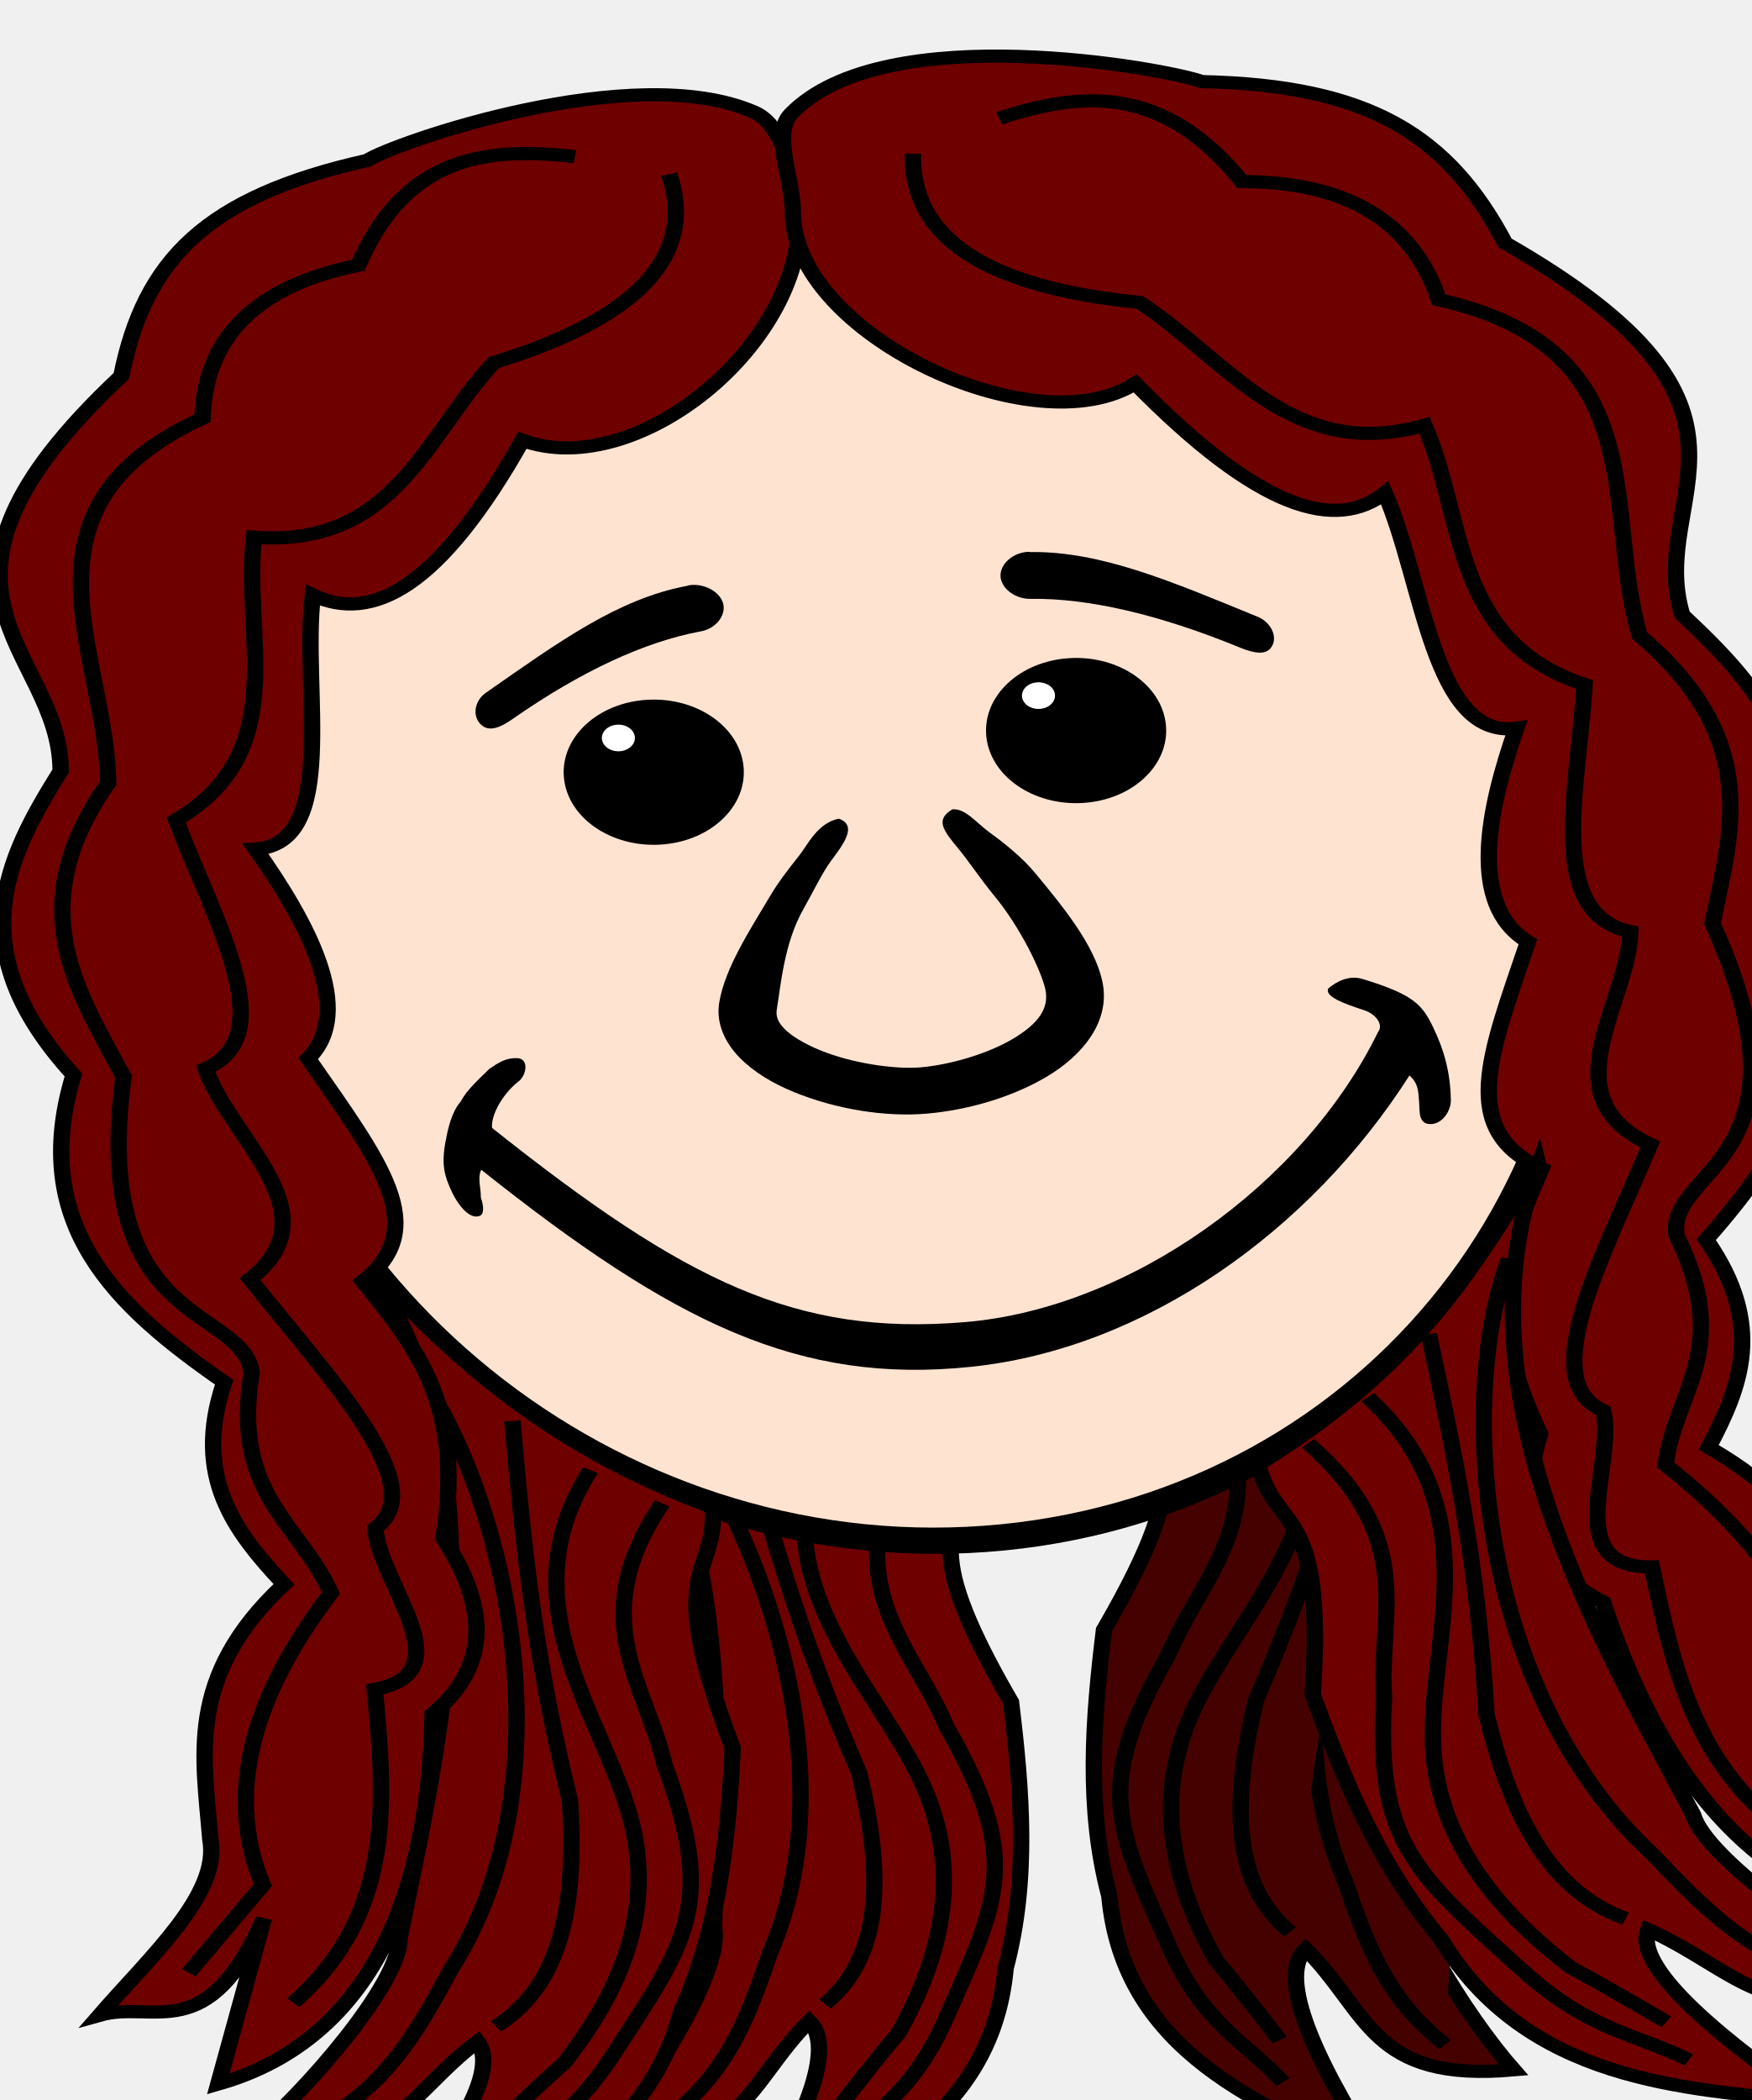
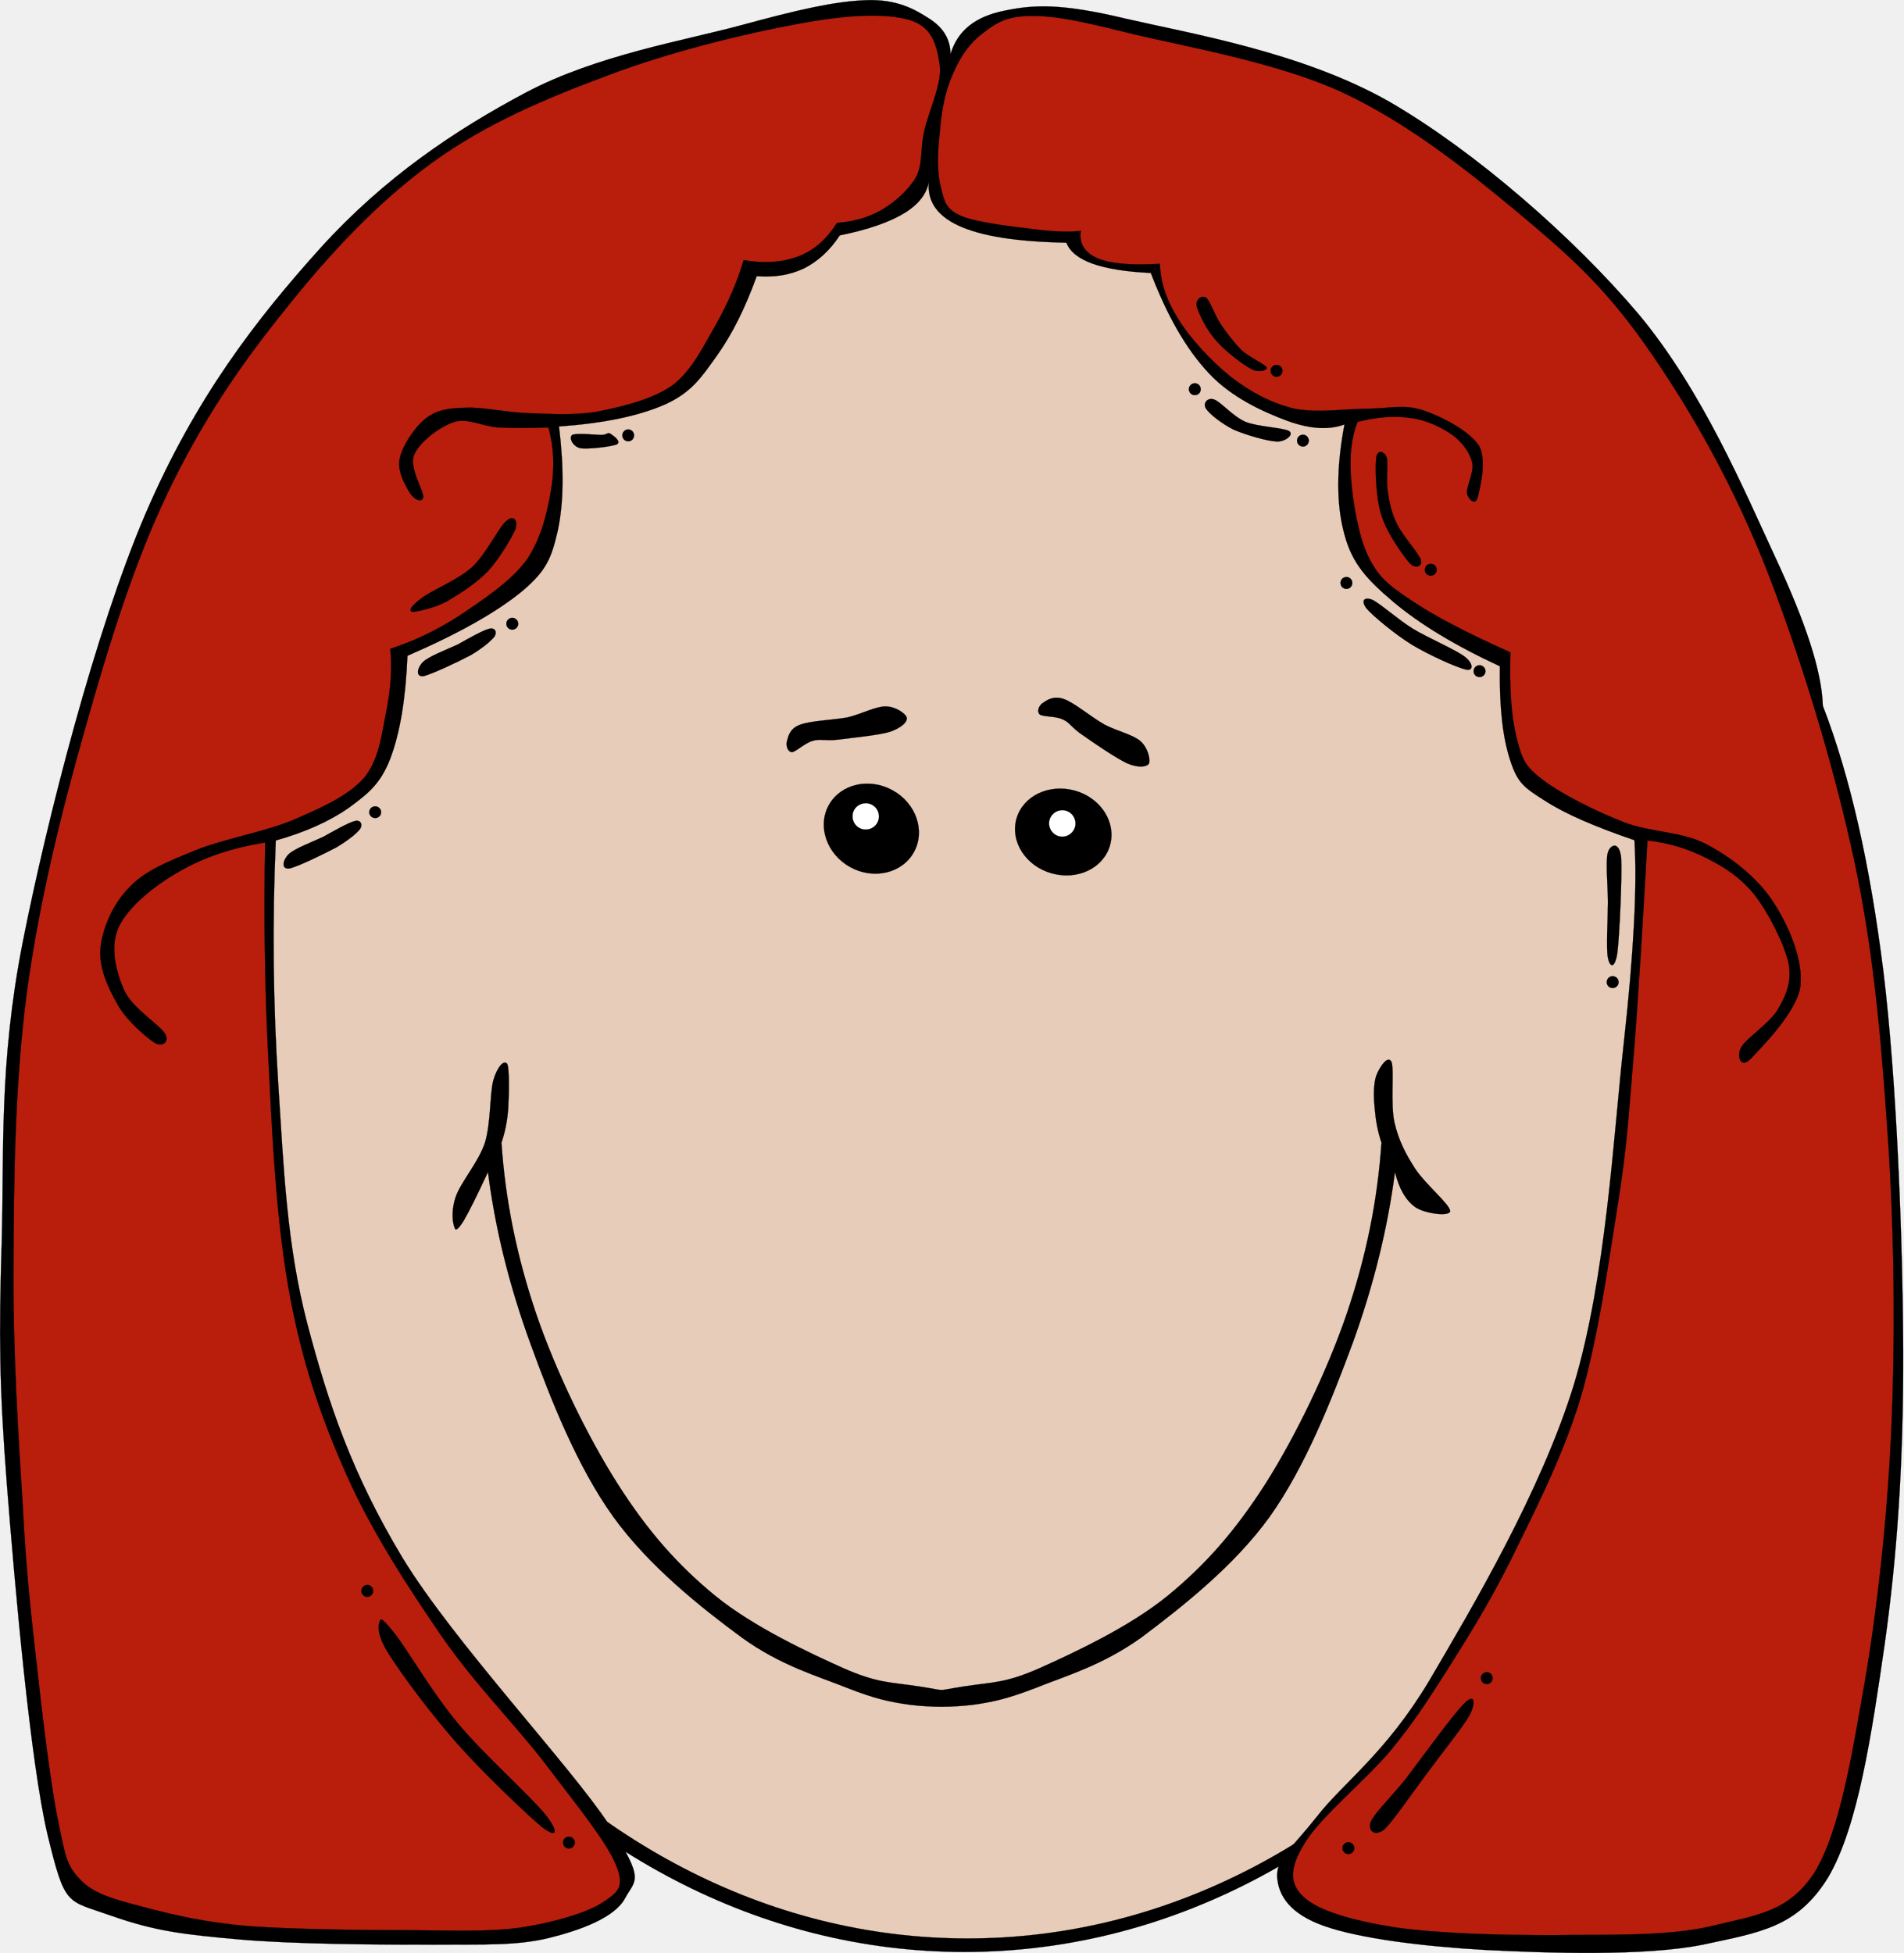
- <svg xmlns="http://www.w3.org/2000/svg" xmlns:xlink="http://www.w3.org/1999/xlink" id="svg690" width="362" height="434" xml:space="preserve" version="1.0">
-   <defs id="defs692">
-     <linearGradient id="linearGradient705">
-       <stop style="stop-color:#ffffff;stop-opacity:1;" offset="0" id="stop706" />
-       <stop style="stop-color:#4c4c7a;stop-opacity:1;" offset="1" id="stop707" />
-     </linearGradient>
-     <linearGradient id="linearGradient694">
-       <stop style="stop-color:#c7f0ff;stop-opacity:1;" offset="0" id="stop695" />
-       <stop style="stop-color:#ffffff;stop-opacity:1;" offset="1" id="stop696" />
-     </linearGradient>
-     <linearGradient xlink:href="#linearGradient694" id="linearGradient697" x1="74.833" y1="224.92" x2="579.742" y2="987.056" gradientTransform="matrix(1.240347,0,0,0.8062259,99.10019,-166.1021)" gradientUnits="userSpaceOnUse" />
-     <linearGradient xlink:href="#linearGradient694" id="linearGradient700" x1="0.495" y1="0.961" x2="0.49" y2="-0.18" />
-     <linearGradient xlink:href="#linearGradient694" id="linearGradient703" y2="572.832" x2="201.49" y1="52.163" x1="645.308" gradientTransform="scale(1.161664,0.8608344)" gradientUnits="userSpaceOnUse" />
-     <linearGradient xlink:href="#linearGradient694" id="linearGradient708" x1="183.005" y1="837.266" x2="177.188" y2="346.111" gradientTransform="matrix(2.250421,0,0,0.4443612,99.10019,-166.1021)" gradientUnits="userSpaceOnUse" />
-     <radialGradient xlink:href="#linearGradient705" id="radialGradient709" cx="459.017" cy="291.247" r="358.835" fx="459.017" fy="291.247" gradientTransform="scale(1.154448,0.8662147)" gradientUnits="userSpaceOnUse" />
-     <linearGradient xlink:href="#linearGradient694" id="linearGradient2409" gradientUnits="userSpaceOnUse" gradientTransform="scale(1.161664,0.8608344)" x1="645.308" y1="52.163" x2="201.49" y2="572.832" />
-     <radialGradient xlink:href="#linearGradient705" id="radialGradient2411" gradientUnits="userSpaceOnUse" gradientTransform="scale(1.154448,0.8662147)" cx="459.017" cy="291.247" fx="459.017" fy="291.247" r="358.835" />
-     <linearGradient xlink:href="#linearGradient694" id="linearGradient2413" gradientUnits="userSpaceOnUse" gradientTransform="matrix(2.250421,0,0,0.4443612,99.10019,-166.1021)" x1="183.005" y1="837.266" x2="177.188" y2="346.111" />
-   </defs>
-   <g id="g4289-1-9" transform="matrix(-3.265936,0.7060673,0.8760899,2.632116,414.4796,-1169.961)">
-     <path id="path4163-4-3-3" style="fill:#6f0000;fill-rule:evenodd;stroke:#000000;stroke-width:1px" d="m 221.94,485.39 c -7.257,16.503 -0.604,36.183 3.403,50.036 0.358,3.283 6.879,10.607 10.859,13.89 -8.159,3.184 -9.598,-1.898 -14.647,-5.556 -1.025,2.294 1.952,7.135 8.334,14.142 -7.659,-1.901 -17.019,-3.59 -20.961,-14.9 -3.103,-6.065 -4.445,-12.716 -5.556,-19.445 2.567,-14.436 -0.748,-12.296 -1.189,-17.708 11.284,-6.649 15.164,-13.976 19.757,-20.458 z" />
-     <path id="path4169-7-3-2" style="fill:none;stroke:#000000;stroke-width:1px" d="m 219.29,492.24 c -4.509,10.198 -5.87,32.57 3.283,45.962 3.178,5.49 5.257,8.145 9.091,10.354" />
-     <path id="path4171-3-1-4" style="fill:none;stroke:#000000;stroke-width:1px" d="m 205.4,504.62 c 5.819,8.085 2.656,13.474 2.273,19.698 -1.871,10.962 0.284,13.476 5.808,21.466 3.564,5.155 6.229,5.632 9.344,8.081" />
-     <path id="path4173-7-4-3" style="fill:none;stroke:#000000;stroke-width:1px" d="m 209.44,501.59 c 6.467,9.434 1.414,18.8 0.758,26.769 -0.67,8.131 3.428,14.119 6.314,17.678 0.991,0.823 2.973,2.636 5.303,4.798" />
-     <path id="path4175-7-7-7" style="fill:none;stroke:#000000;stroke-width:1px" d="m 213.73,497.3 c 0.44,8.8 0.875,17.612 0,29.042 0.537,7.399 2.016,13.699 6.566,16.415" />
+ <svg xmlns="http://www.w3.org/2000/svg" id="Layer_1" xml:space="preserve" version="1.0" viewBox="0 0 402.096 412.651">
+   <g id="g5">
+     <path id="path7" style="stroke:black;stroke-width:.036;stroke-miterlimit:10;fill-rule:evenodd" d="m46.854 219.96c0 106.28 70.246 192.47 156.9 192.47 86.62 0 156.87-86.19 156.87-192.47s-70.25-192.48-156.87-192.48c-86.65 0.002-156.9 86.2-156.9 192.48h0.004z" />
+     <path id="path9" style="fill-rule:evenodd;stroke:black;stroke-width:.036;stroke-miterlimit:10;fill:#e8ccba" d="m50.191 220.3c0 104.51 69.049 189.28 154.22 189.28 85.16 0 154.21-84.77 154.21-189.28 0-104.54-69.05-189.31-154.21-189.31-85.17 0.002-154.22 84.77-154.22 189.31h0.001z" />
+     <path id="path11" style="stroke:black;stroke-width:.036;stroke-miterlimit:10;fill-rule:evenodd" d="m234.51 178.59c-1.34 4.82-6.88 7.5-12.36 5.93-5.45-1.54-8.76-6.7-7.41-11.52 1.36-4.83 6.9-7.48 12.38-5.94 5.45 1.54 8.76 6.71 7.39 11.53z" />
+     <path id="path13" style="fill-rule:evenodd;stroke:black;stroke-width:.036;stroke-miterlimit:10;fill:white" d="m227.12 174.74c-0.43 1.48-1.97 2.36-3.45 1.94-1.49-0.43-2.34-1.97-1.94-3.46 0.43-1.48 1.96-2.34 3.45-1.94 1.48 0.43 2.34 1.97 1.94 3.46z" />
+     <path id="path15" style="stroke:black;stroke-width:.036;stroke-miterlimit:10;fill-rule:evenodd" d="m175.1 170.11c-2.48 4.48-0.45 10.33 4.51 13.1 4.97 2.74 11.01 1.31 13.47-3.17 2.48-4.48 0.46-10.33-4.51-13.06-4.96-2.74-10.98-1.35-13.47 3.13z" />
+     <path id="path17" style="fill-rule:evenodd;stroke:black;stroke-width:.036;stroke-miterlimit:10;fill:white" d="m180.44 171.14c-0.74 1.37-0.23 3.05 1.11 3.8 1.34 0.74 3.05 0.25 3.8-1.09 0.74-1.34 0.25-3.05-1.09-3.79-1.37-0.75-3.05-0.26-3.82 1.08z" />
+     <path id="path19" style="stroke:black;stroke-width:.036;stroke-miterlimit:10;fill-rule:evenodd" d="m169.08 153.11c2.17-0.83 6.91-0.97 10.02-1.54 3.02-0.75 5.79-2.29 7.99-2.31 2.02 0 4.25 1.45 4.48 2.39 0.17 0.89-1.09 2.09-3.46 2.94-2.48 0.8-8.24 1.29-11.01 1.69-2.71 0.31-3.88-0.23-5.39 0.25-1.74 0.49-3.51 2.31-4.42 2.4-0.95-0.12-1.32-1.49-1-2.46 0.28-0.99 0.6-2.59 2.79-3.36z" />
+     <path id="path21" style="stroke:black;stroke-width:.036;stroke-miterlimit:10;fill-rule:evenodd" d="m194.25 356.34c-6.33-0.97-8.85-0.68-16.09-3.88-7.25-3.25-18.95-8.7-27-15.24-8.01-6.56-14.35-13.75-20.71-23.76-6.39-10.05-13.04-23.77-17.17-35.87-4.11-12.12-6.51-23.93-7.34-36.15 0.72-2.08 1.23-4.45 1.43-7.22 0.17-2.85 0.28-8.44-0.2-9.41-0.66-0.97-2.11 0.54-2.94 3.42-0.77 2.8-0.51 8.99-1.77 13.19-1.34 4.1-5.163 8.41-6.191 11.49-1.027 3-0.627 5.6-0.228 6.48 0.171 0.83 0.827 0.31 1.968-1.54 1.17-2 2.821-5.36 5.081-10.21 1.54 12.04 4.48 23.9 8.93 36.14s9.96 26.11 17.52 36.67c7.59 10.53 18.74 19.34 27.19 25.56 8.3 5.99 16.12 8.16 22.14 10.59 5.85 2.28 8.76 2.96 13.24 3.59 4.48 0.57 9.04 0.57 13.58 0 4.39-0.63 7.3-1.31 13.24-3.59 5.99-2.43 13.78-4.6 22.17-10.59 8.27-6.22 19.6-15.03 27.16-25.56 7.5-10.56 12.98-24.43 17.52-36.67 4.42-12.24 7.36-24.1 8.93-36.14 0.89 3.62 2.31 5.99 4.28 7.41 1.94 1.37 7.31 2.09 7.39 0.83-0.11-1.45-5.36-5.79-7.39-8.93-2.08-3.2-3.51-6.02-4.39-9.79-0.86-3.93-0.03-11.01-0.6-12.75-0.8-1.65-2.54 1.08-3.23 2.82-0.6 1.72-0.6 4.48-0.34 6.99 0.2 2.4 0.6 4.77 1.43 7.22-0.83 12.22-3.23 24.03-7.34 36.15-4.14 12.1-10.78 25.82-17.14 35.87-6.4 10.01-12.73 17.2-20.75 23.76-8.04 6.54-19.74 11.99-26.99 15.24-7.24 3.2-9.76 2.91-16.09 3.88s-2.94 0.97-9.3 0z" />
+     <path id="path23" style="stroke:black;stroke-width:.036;stroke-miterlimit:10;fill-rule:evenodd" d="m56.269 177.59c-4.479-1.14-8.988-0.94-13.638 0.6-4.736 1.48-10.643 3.51-14.323 8.61-3.823 5.08-7.561 13.7-7.789 22-0.257 8.36 3.224 20.32 6.591 27.28 3.309 6.73 7.133 10.93 13.467 13.35 6.334 2.37 14.323 2.54 24.281 0.74l-8.589-72.58z" />
+     <path id="path25" style="fill-rule:evenodd;fill:#e8ccba" d="m53.501 255.56c7.162 2.2 12.212 1.55 15.379-1.96 3.081-3.66 4.137-8.31 3.281-19.23-0.97-11.13-5.934-35.95-8.73-46.28-2.91-10.22-5.478-15.12-8.132-14.84-0.257 2.94-0.856 5.08-2.026 6.53-1.198 1.35-2.625 1.32-4.822 2-2.339 0.69-5.877 0.8-8.645 2.2-2.853 1.4-5.592 2.2-7.989 6.02-2.454 3.77-5.564 10.19-6.249 16.52-0.742 6.28 0.599 15.41 1.94 20.77 1.313 5.31 3.823 7.93 5.878 10.84 1.997 2.71 3.909 4.57 6.191 5.91 2.254 1.25 4.936 1.45 7.047 2.02 1.969 0.55 3.766-0.34 4.964 1.32 1.086 1.6 1.828 4.25 1.913 8.18z" />
+     <path id="path27" style="stroke:black;stroke-width:.036;stroke-miterlimit:10;fill-rule:evenodd" d="m352.57 178.84c4.45-1.14 8.96-0.94 13.64 0.6 4.68 1.49 10.56 3.51 14.32 8.62 3.71 5.08 7.57 13.7 7.82 22 0.09 8.3-3.22 20.37-6.62 27.3-3.39 6.74-7.19 10.96-13.47 13.33-6.36 2.37-14.35 2.54-24.28 0.74l8.59-72.59z" />
+     <path id="path29" style="fill-rule:evenodd;fill:#e8ccba" d="m355.37 256.82c-7.19 2.26-12.24 1.57-15.38-1.94-3.17-3.68-4.19-8.22-3.31-19.23 0.88-11.13 5.85-35.95 8.73-46.28 2.85-10.24 5.45-15.09 8.13-14.86 0.23 2.94 0.83 5.08 2.03 6.53 1.11 1.32 2.57 1.37 4.82 2.03 2.28 0.63 5.76 0.8 8.67 2.17 2.77 1.31 5.54 2.25 7.99 6.02 2.4 3.76 5.42 10.18 6.22 16.52 0.66 6.27-0.65 15.38-1.94 20.8-1.37 5.33-3.88 7.87-5.88 10.81-2.08 2.68-3.96 4.62-6.19 5.94-2.31 1.28-5.02 1.39-7.04 1.99-2.06 0.52-3.86-0.28-4.97 1.34-1.17 1.6-1.8 4.28-1.88 8.16z" />
+     <path id="path31" style="stroke:black;stroke-width:.036;stroke-miterlimit:10;fill-rule:evenodd" d="m51.846 204.07c-1.426-0.46-3.053-1.03-4.879-0.83-1.912 0.17-4.422 0-6.106 2.22-1.74 2.29-3.966 7.19-4.052 10.87-0.142 3.51 1.684 8.05 3.624 10.19 1.912 2.06 5.877 2.57 7.932 2.08 2.026-0.68 3.024-5.1 4.194-5.56 1.084-0.46 2.54 1.37 2.368 3.05-0.2 1.63-0.97 5.85-3.624 6.82-2.882 0.94-9.615 0.86-12.811-1.37-3.224-2.36-5.478-7.98-5.877-12.55-0.428-4.65 1.255-11.5 3.624-14.92 2.311-3.4 7.076-5.05 10.329-5.42 3.281-0.46 7.275 1.45 8.902 2.65 1.341 1.17 0.371 3.62-0.257 4.16-0.656 0.35-1.997-0.99-3.367-1.39z" />
+     <path id="path33" style="stroke:black;stroke-width:.036;stroke-miterlimit:10;fill-rule:evenodd" d="m352.46 204.07c1.34-0.46 2.97-1.03 4.88-0.83 1.85 0.17 4.36 0 6.1 2.22 1.69 2.29 3.88 7.19 4.06 10.87 0.05 3.51-1.74 8.05-3.63 10.19-1.97 2.06-5.93 2.57-7.93 2.08-2.11-0.68-3.11-5.1-4.2-5.56-1.14-0.46-2.62 1.37-2.36 3.05 0.11 1.63 0.91 5.85 3.62 6.82 2.8 0.94 9.56 0.86 12.81-1.37 3.14-2.36 5.39-7.98 5.88-12.55 0.37-4.65-1.31-11.5-3.62-14.92-2.4-3.4-7.17-5.05-10.33-5.42-3.37-0.46-7.36 1.45-8.9 2.65-1.43 1.17-0.46 3.62 0.25 4.16 0.6 0.35 1.94-0.99 3.37-1.39z" />
+     <path id="path35" style="stroke:black;stroke-width:.036;stroke-miterlimit:10;fill-rule:evenodd" d="m200.81 11.447c-0.03-3.11-1.48-5.592-4.48-7.504-2.99-1.912-6.67-4.137-13.35-3.909-6.7 0.257-14.41 2.026-26.45 5.307-12.13 3.281-30.44 6.306-45.37 14.18-14.947 7.933-29.898 17.919-43.45 32.87-13.524 15.008-26.42 31.613-37.006 56.239-10.585 24.71-20.771 64.48-25.907 90.47-5.079 25.88-3.88 44.45-4.451 63.74-0.571 19.26-0.514 29.93 1.113 50.9 1.655 21.03 4.936 58.64 8.617 74.04 3.709 15.21 3.938 13.64 13.381 16.98 9.473 3.34 15.55 3.99 26.991 5.02 11.499 1.03 30.187 1.14 41.2 1.11 10.982-0.05 17.432 0.23 24.222-1.39 6.79-1.66 13.98-4.34 16.15-8.36 2.14-4.03 4.51-3.54-3.34-15.58-7.96-12.21-32.923-38.72-43.708-56.52-10.671-17.78-15.607-32.53-20.029-49.28-4.394-16.75-5.021-33.21-6.134-50.38-1.113-17.18-1.313-34.13-0.542-51.79 6.333-1.8 11.527-4.14 15.578-7.02 4.023-2.97 6.534-4.96 8.617-10.3 2.054-5.45 3.224-12.47 3.624-21.71 10.928-4.74 18.864-9.25 24.224-13.64 5.22-4.42 6.19-7.05 7.53-12.81 1.26-5.91 1.34-13.097 0.26-21.999 9.53-0.685 16.95-2.226 22.57-4.736 5.53-2.54 7.64-5.821 10.84-10.3 3.25-4.593 5.93-10.015 8.36-16.72 3.79 0.286 6.99-0.229 10.01-1.655 2.92-1.484 5.43-3.766 7.54-6.962 6.16-1.255 10.73-2.881 13.92-4.879 3.14-2.026 4.77-4.394 4.99-7.218-0.71 4.394 1.26 7.732 6.14 10.015 4.85 2.254 12.38 3.424 22.83 3.624 0.71 1.883 2.56 3.367 5.56 4.451 2.97 1.027 7.02 1.712 12.27 1.94 3.42 8.931 7.36 15.949 12.24 21.171 4.85 5.193 11.5 8.16 16.43 10.015 4.82 1.769 8.79 2.083 12.24 0.827-1.74 9.273-1.74 16.946 0 23.256 1.66 6.22 4.8 9.53 10.3 14.21 5.54 4.65 12.87 9.15 22.54 13.63-0.14 8.68 0.6 15.21 2.23 20.03 1.54 4.65 2.85 5.57 7.25 8.36 4.36 2.83 10.64 5.51 18.94 8.36 0.6 9.47-0.11 23.54-2.25 42.86-2.17 19.31-3.71 49.56-10.56 72.24-6.99 22.63-21.57 47.22-30.64 62.65-9.13 15.24-18.27 21.58-23.66 28.59-5.42 6.82-8.61 8.96-8.36 12.81 0.29 3.8 2.6 7.71 10.02 10.3 7.33 2.57 20.57 4.28 33.98 5.03 13.47 0.68 33.69 1.34 45.94-1.12 12.12-2.62 19.91-3.62 26.45-14.21 6.36-10.78 9.24-30.58 11.95-49.27 2.63-18.69 3.97-38 3.91-61.8-0.09-24.02-1.37-57.23-4.17-80.26-2.88-22.97-7.05-41.31-12.81-56.24-0.2-7.19-3.54-17.4-10.01-31.3-6.54-14.06-15.38-35.233-28.96-51.496-13.78-16.235-34.44-34.295-52.61-44.823-18.33-10.443-41.95-14.381-55.7-17.548-13.64-3.281-19.46-2.967-25.62-1.684-6.25 1.256-9.93 4.281-11.39 9.188z" />
+     <path id="path37" style="fill-rule:evenodd;stroke:black;stroke-width:.036;stroke-miterlimit:10;fill:#b91e0d" d="m198.56 27.824c-0.6 5.079-0.54 8.988 0.28 12.041 0.74 2.911 1.06 4.451 4.46 5.849 3.33 1.37 11.32 2.254 15.6 2.768 4.25 0.514 7.22 0.571 9.44 0.286-0.42 2.739 0.86 4.65 3.63 5.849 2.77 1.112 7.13 1.483 13.09 1.112 0.09 3.852 1.35 7.646 3.88 11.698 2.46 4.023 7.05 8.988 11.16 12.24 4.08 3.139 8.42 5.507 13.35 6.677 4.88 0.999 11.3-0.029 15.87 0 4.48-0.086 7.24-0.942 11.15 0.285 3.94 1.284 9.87 4.336 11.96 7.504 1.85 3.053 0.14 9.447-0.29 11.157-0.51 1.57-2.02 0.17-2.22-1.11-0.2-1.26 1.57-4.426 1.11-6.423-0.51-2.168-2.05-4.223-4.17-5.849-2.31-1.598-5.53-3.195-8.9-3.595-3.39-0.514-7.07-0.2-11.15 0.827-1.29 3.195-1.74 7.219-1.37 11.96 0.34 4.76 1.51 12.04 3.62 16.43 2.06 4.19 3.85 5.82 8.9 9.19 5.05 3.42 11.98 7.02 21.14 11.12-0.22 7.79 0.2 13.81 1.4 18.38 1.14 4.39 1.71 5.73 5.56 8.64 3.8 2.89 11.1 6.57 16.98 8.85 5.74 2.23 12.24 1.88 17.55 4.71 5.22 2.77 10.56 6.9 13.92 11.98 3.34 5.02 6.54 12.44 5.85 18.09-0.85 5.56-8.53 13.1-10.58 15.32-2.11 2.03-2.94-0.71-1.94-2.51 1-1.88 6.02-5.05 7.79-8.07 1.71-2.91 2.96-5.82 2.22-9.73-0.94-4.17-4.28-10.76-7.24-14.5-3.03-3.74-6.54-5.93-10.31-7.79-3.85-1.94-7.78-3.11-12.24-3.62-1.08 18.8-1.99 34.27-3.05 47.05-1.08 12.75-1.23 16.98-3.08 28.96-1.94 11.95-4.19 28.99-8.07 41.97-3.91 12.87-10.25 24.94-15.04 34.78-4.91 9.7-9.42 16.69-13.64 23.4-4.25 6.62-6.48 10.1-11.41 16.14-5.02 6.03-14.98 14.21-18.09 19.49-3.14 5.08-3.45 8.45-0.28 11.41 3.13 2.97 10.35 5 19.22 6.42 8.94 1.32 22.32 1.69 33.67 1.66 11.3-0.15 24.05 0.31 33.41-1.94 9.28-2.28 16.18-2.83 21.72-11.41 5.3-8.82 7.84-24.74 10.58-40.38 2.68-15.77 4.68-34.04 5.56-52.89 0.83-18.92 0.69-39.12-0.54-59.29-1.37-20.2-2.79-40.03-7.24-60.92-4.51-21.11-12.07-45.54-19.49-64.02-7.56-18.493-16.32-33.273-25.05-45.655-8.76-12.326-16.41-19.002-27.02-27.847-10.76-8.959-23.23-18.774-36.75-25.051-13.64-6.277-32.96-9.587-43.97-12.24-11.01-2.71-16.15-3.88-21.46-3.852-5.33-0.028-7.56 1.455-10.3 3.566-2.82 2.083-4.87 4.993-6.39 8.617-1.59 3.479-2.42 7.53-2.79 12.266z" />
+     <path id="path39" style="stroke:black;stroke-width:.036;stroke-miterlimit:10;fill-rule:evenodd" d="m252.85 64.83c0.43 1.513 2.11 4.994 4.17 7.248 1.97 2.225 5.34 4.793 7.25 5.849 1.74 0.97 3.62 0.256 3.33-0.286-0.39-0.713-3.62-2.14-5.27-3.624-1.63-1.626-3.25-3.737-4.45-5.563-1.26-1.883-2.29-5.021-3.08-5.564-0.89-0.599-2.35 0.343-1.95 1.94z" />
+     <path id="path41" style="stroke:black;stroke-width:.036;stroke-miterlimit:10;fill-rule:evenodd" d="m268.43 78.354c0 0.685 0.57 1.255 1.26 1.255 0.71 0 1.25-0.571 1.25-1.255 0-0.713-0.54-1.255-1.25-1.255-0.69 0-1.26 0.542-1.26 1.255z" />
+     <path id="path43" style="stroke:black;stroke-width:.036;stroke-miterlimit:10;fill-rule:evenodd" d="m290.72 96.872c-0.2 2.055-0.09 8.248 1.11 11.958 1.11 3.71 4.45 8.33 5.85 10.01 1.34 1.57 2.91 0.77 2.51-0.54-0.49-1.46-3.88-5.14-5.02-7.53-1.17-2.34-1.6-4.43-1.94-6.68-0.46-2.48 0.14-6.305-0.29-7.503-0.51-1.284-2.02-1.741-2.22 0.285z" />
+     <path id="path45" style="stroke:black;stroke-width:.036;stroke-miterlimit:10;fill-rule:evenodd" d="m301.02 120.38c0 0.69 0.57 1.26 1.25 1.26 0.69 0 1.26-0.57 1.26-1.26 0-0.68-0.57-1.25-1.26-1.25-0.68 0-1.25 0.57-1.25 1.25z" />
+     <path id="path47" style="stroke:black;stroke-width:.036;stroke-miterlimit:10;fill-rule:evenodd" d="m312.86 354.57c0 0.71 0.54 1.26 1.25 1.26 0.69 0 1.23-0.55 1.23-1.26 0-0.68-0.54-1.25-1.23-1.25-0.71 0-1.25 0.57-1.25 1.25z" />
+     <path id="path49" style="stroke:black;stroke-width:.036;stroke-miterlimit:10;fill-rule:evenodd" d="m289.6 384.93c0.77-1.8 3.88-4.77 7.25-8.9 3.25-4.25 10.21-13.9 12.53-16.15 2.28-2.25 2.39-0.06 1.11 2.51-1.46 2.57-6.14 8.39-9.19 12.53-3.02 4.05-7.02 9.92-8.9 11.69-2.11 1.51-3.45 0.15-2.8-1.68z" />
+     <path id="path51" style="stroke:black;stroke-width:.036;stroke-miterlimit:10;fill-rule:evenodd" d="m283.61 390.49c0 0.69 0.57 1.26 1.26 1.26 0.68 0 1.25-0.57 1.25-1.26 0-0.68-0.57-1.25-1.25-1.25-0.69 0-1.26 0.57-1.26 1.25z" />
+     <path id="path53" style="stroke:black;stroke-width:.036;stroke-miterlimit:10;fill-rule:evenodd" d="m254.79 86.344c0.66 1.084 3.34 3.195 5.85 4.451 2.63 1.113 7.05 2.425 9.19 2.511 1.88-0.029 3.6-1.541 2.51-2.226-1.2-0.713-6.53-0.884-9.19-1.94-2.76-1.198-5.25-4.28-6.67-4.736-1.43-0.486-2.43 0.855-1.69 1.94z" />
+     <path id="path55" style="stroke:black;stroke-width:.036;stroke-miterlimit:10;fill-rule:evenodd" d="m251.17 82.235c0 0.713 0.57 1.255 1.26 1.255 0.71 0 1.25-0.542 1.25-1.255 0-0.685-0.54-1.255-1.25-1.255-0.69-0.001-1.26 0.57-1.26 1.255z" />
+     <path id="path57" style="stroke:black;stroke-width:.036;stroke-miterlimit:10;fill-rule:evenodd" d="m274.02 93.105c0 0.685 0.55 1.255 1.26 1.255 0.68 0 1.23-0.571 1.23-1.255s-0.55-1.255-1.23-1.255c-0.71 0-1.26 0.571-1.26 1.255z" />
+     <path id="path59" style="stroke:black;stroke-width:.036;stroke-miterlimit:10;fill-rule:evenodd" d="m288.78 128.66c1.36 1.54 5.9 5.33 9.44 7.53 3.54 2.14 9.44 4.82 11.44 5.28 1.77 0.4 1.6-1.4-0.28-2.77-1.94-1.46-7.62-3.88-10.88-5.85-3.31-2.05-6.99-5.42-8.61-6.13-1.71-0.69-2.48 0.25-1.11 1.94z" />
+     <path id="path61" style="stroke:black;stroke-width:.036;stroke-miterlimit:10;fill-rule:evenodd" d="m283.21 123.18c0 0.68 0.54 1.25 1.26 1.25 0.68 0 1.23-0.57 1.23-1.25 0-0.72-0.55-1.26-1.23-1.26-0.72 0-1.26 0.54-1.26 1.26z" />
+     <path id="path63" style="stroke:black;stroke-width:.036;stroke-miterlimit:10;fill-rule:evenodd" d="m311.32 141.81c0 0.71 0.57 1.25 1.25 1.25 0.69 0 1.26-0.54 1.26-1.25 0-0.69-0.57-1.25-1.26-1.25-0.68 0-1.25 0.56-1.25 1.25z" />
+     <path id="path65" style="stroke:black;stroke-width:.036;stroke-miterlimit:10;fill-rule:evenodd" d="m342.5 181.21c0.23 3.63-0.34 16.67-0.83 20.32-0.6 3.42-1.62 2.68-1.97 0.85-0.39-1.85-0.02-7.99 0-11.7-0.02-3.85-0.54-8.96 0-10.58 0.49-1.63 2.37-2.54 2.8 1.11z" />
+     <path id="path67" style="stroke:black;stroke-width:.036;stroke-miterlimit:10;fill-rule:evenodd" d="m339.45 207.52c0 0.68 0.54 1.25 1.25 1.25 0.69 0 1.26-0.57 1.26-1.25 0-0.69-0.57-1.26-1.26-1.26-0.71 0-1.25 0.57-1.25 1.26z" />
+     <path id="path69" style="fill-rule:evenodd;stroke:black;stroke-width:.036;stroke-miterlimit:10;fill:#b91e0d" d="m176.84 47.083c3.57-0.257 6.65-1.141 9.48-2.768 2.82-1.684 5.68-4.223 7.24-6.962 1.43-2.796 0.8-5.592 1.66-9.472 0.83-4.052 3.74-9.901 3.34-13.924-0.6-4.023-1.37-8.217-6.39-9.729-5.2-1.484-12.93-1.17-23.66 0.827-10.75 1.94-27.16 5.935-40.08 10.871-12.96 4.822-25.6 10.1-37.038 18.375-11.47 8.303-21.827 19.345-31.186 31.157-9.472 11.698-17.661 23.796-24.794 38.722-7.133 14.92-12.497 32.24-17.519 50.1-5.05 17.77-9.73 36.75-12.269 55.81-2.482 19-2.71 39.14-2.768 57.35-0.143 18.06 1.056 36.4 1.94 50.41 0.714 13.84 1.541 21.03 2.796 32.36 1.255 11.32 3.053 26.73 4.736 34.78 1.569 7.87 1.912 9.44 4.993 12.52 3.082 2.97 7.704 4.02 13.638 5.59 5.935 1.54 12.183 3.06 21.713 3.88 9.529 0.69 25.022 0.86 34.809 0.86 9.558 0.06 15.859 0.34 22.539-0.57 6.65-1 13.84-3.05 17.26-5.28 3.31-2.22 4.8-3.22 2.8-8.07-2.08-5.02-8.93-13.38-15.04-21.46-6.27-8.16-14.69-16.55-21.71-26.7-7.047-10.28-14.722-22-20.058-33.99-5.364-12.04-9.273-23.39-11.955-37.57-2.711-14.32-3.681-31.04-4.451-47.19-0.913-16.12-1.198-32.3-0.856-48.99-6.933 1.11-12.925 3.11-18.089 6.1-5.307 3-10.786 7.45-12.811 11.7-1.969 4.14-0.571 9.59 1.113 13.38 1.712 3.82 7.418 7.22 8.645 9.19 1.027 1.83-0.599 2.91-2.226 1.94-1.683-1.11-5.934-4.68-7.789-8.07-1.997-3.46-4.051-7.85-3.624-11.99 0.428-4.19 2.682-9.41 6.106-12.81 3.395-3.56 8.075-5.39 13.923-7.79 5.82-2.37 14.523-3.88 20.6-6.39 6.021-2.6 11.584-5.05 15.036-8.9 3.282-4 3.795-9.62 4.737-14.21 0.913-4.65 1.227-8.87 0.827-13.09 4.936-1.6 9.615-3.8 14.494-6.94 4.788-3.22 10.818-7.16 14.208-11.7 3.2-4.59 4.48-10.3 5.28-15.03 0.77-4.767 0.54-9.018-0.57-13.098-3.88 0.143-7.53 0.143-10.84 0-3.34-0.314-6.365-2.083-9.19-1.113-3.025 1.027-7.247 4.194-8.36 6.962-1.084 2.682 2.055 7.449 1.94 8.899-0.257 1.26-1.912 0.54-2.768-0.82-0.884-1.4-2.796-4.627-2.226-7.252 0.542-2.796 3.167-6.733 5.563-8.617 2.34-1.797 4.794-2.14 8.36-2.226 3.511-0.171 7.791 0.856 12.521 1.113 4.71 0.142 9.96 0.599 15.3-0.286 5.25-1.056 11.61-2.539 15.89-5.564 4.19-3.167 6.59-8.388 9.19-12.811 2.45-4.422 4.48-8.931 5.85-13.638 4.56 0.77 8.27 0.456 11.66-0.828 3.38-1.341 5.89-3.652 8.08-7.048z" />
+     <path id="path71" style="stroke:black;stroke-width:.036;stroke-miterlimit:10;fill-rule:evenodd" d="m88.881 126.52c2.054-1.69 7.761-3.91 10.842-6.68 3.057-2.85 5.617-8.42 7.247-9.76 1.48-1.37 2.57-0.14 1.94 1.69-0.71 1.71-3.42 6.33-5.82 8.9-2.48 2.62-5.992 4.79-8.646 6.39-2.739 1.45-6.334 2.2-7.247 2.22-0.999-0.17-0.399-1.17 1.684-2.76z" />
+     <path id="path73" style="stroke:black;stroke-width:.036;stroke-miterlimit:10;fill-rule:evenodd" d="m83.574 345.38c2.71 3.54 7.732 12.22 13.096 18.66 5.31 6.45 15.64 15.67 18.66 19.49 2.88 3.74 2.31 4.91-0.83 2.51-3.16-2.62-12.41-11.41-17.83-17.54-5.478-6.2-11.727-14.56-14.465-18.92-2.768-4.31-2.283-6.34-1.969-6.96 0.199-0.86 0.541-0.74 3.338 2.76z" />
+     <path id="path75" style="stroke:black;stroke-width:.036;stroke-miterlimit:10;fill-rule:evenodd" d="m131.48 91.993c0 0.685 0.54 1.255 1.25 1.255 0.69 0 1.23-0.571 1.23-1.255 0-0.685-0.54-1.256-1.23-1.256-0.71 0-1.25 0.571-1.25 1.256z" />
+     <path id="path77" style="stroke:black;stroke-width:.036;stroke-miterlimit:10;fill-rule:evenodd" d="m106.97 131.8c0 0.68 0.57 1.25 1.25 1.25 0.69 0 1.26-0.57 1.26-1.25 0-0.69-0.57-1.26-1.26-1.26-0.68 0-1.25 0.57-1.25 1.26z" />
+     <path id="path79" style="stroke:black;stroke-width:.036;stroke-miterlimit:10;fill-rule:evenodd" d="m78.01 171.62c0 0.69 0.57 1.23 1.255 1.23s1.255-0.54 1.255-1.23c0-0.71-0.571-1.25-1.255-1.25s-1.255 0.54-1.255 1.25z" />
+     <path id="path81" style="stroke:black;stroke-width:.036;stroke-miterlimit:10;fill-rule:evenodd" d="m76.355 336.14c0 0.71 0.542 1.26 1.255 1.26 0.685 0 1.227-0.55 1.227-1.26 0-0.68-0.542-1.26-1.227-1.26-0.713 0-1.255 0.58-1.255 1.26z" />
+     <path id="path83" style="stroke:black;stroke-width:.036;stroke-miterlimit:10;fill-rule:evenodd" d="m118.95 389.32c0 0.69 0.55 1.26 1.23 1.26 0.71 0 1.26-0.57 1.26-1.26 0-0.68-0.55-1.25-1.26-1.25-0.68 0-1.23 0.57-1.23 1.25z" />
+     <path id="path85" style="stroke:black;stroke-width:.036;stroke-miterlimit:10;fill-rule:evenodd" d="m120.89 91.907c0.66-0.457 4.8-0.057 6.14 0 1.31-0.057 1.37-0.656 1.94-0.257 0.54 0.343 2.37 1.598 1.39 2.226-1.16 0.514-6.19 1.084-7.78 0.828-1.69-0.429-2.43-2.311-1.69-2.797z" />
+     <path id="path87" style="stroke:black;stroke-width:.036;stroke-miterlimit:10;fill-rule:evenodd" d="m89.423 139.81c1.284-1.17 4.765-2.48 7.247-3.62 2.254-1.26 5.36-3.03 6.68-3.34 1.25-0.31 1.74 0.71 1.11 1.66-0.74 0.94-2.48 2.42-4.994 3.91-2.539 1.36-8.417 4.13-10.043 4.45-1.741 0.17-1.227-1.92 0-3.06z" />
+     <path id="path89" style="stroke:black;stroke-width:.036;stroke-miterlimit:10;fill-rule:evenodd" d="m61.033 180.44c1.284-1.17 4.765-2.48 7.247-3.62 2.254-1.26 5.364-3.03 6.677-3.34 1.255-0.34 1.74 0.77 1.113 1.68-0.742 0.97-2.482 2.37-4.993 3.88-2.539 1.34-8.417 4.23-10.043 4.48-1.741 0.12-1.227-1.94-0.001-3.08z" />
+     <path id="path91" style="stroke:black;stroke-width:.036;stroke-miterlimit:10;fill-rule:evenodd" d="m224.81 147.72c2.14 0.74 5.76 3.82 8.56 5.39 2.68 1.39 5.93 2.08 7.56 3.48 1.57 1.37 2.17 3.88 1.8 4.76-0.55 0.75-2.2 0.92-4.54-0.03-2.43-1.14-7.1-4.33-9.41-5.96-2.37-1.57-2.72-2.68-4.23-3.34-1.6-0.77-4.22-0.51-4.91-1.08-0.68-0.68-0.11-2 0.83-2.51 0.74-0.54 2.23-1.51 4.34-0.71z" />
  </g>
-   <g id="g4289-1" style="fill:#450100" transform="matrix(3.265936,0.7060673,-0.8760899,2.632116,22.67544,-1184.866)">
-     <path id="path4163-4-3" style="fill:#450100;fill-rule:evenodd;stroke:#000000;stroke-width:1px" d="m 221.94,485.39 c -7.257,16.503 -0.604,36.183 3.403,50.036 0.358,3.283 6.879,10.607 10.859,13.89 -8.159,3.184 -9.598,-1.898 -14.647,-5.556 -1.025,2.294 1.952,7.135 8.334,14.142 -7.659,-1.901 -17.019,-3.59 -20.961,-14.9 -3.103,-6.065 -4.445,-12.716 -5.556,-19.445 2.567,-14.436 -0.748,-12.296 -1.189,-17.708 11.284,-6.649 15.164,-13.976 19.757,-20.458 z" />
-     <path id="path4169-7-3" style="fill:#450100;fill-rule:evenodd;stroke:#000000;stroke-width:1px" d="m 219.29,492.24 c -4.509,10.198 -5.87,32.57 3.283,45.962 3.178,5.49 5.257,8.145 9.091,10.354" />
-     <path id="path4171-3-1" style="fill:#450100;fill-rule:evenodd;stroke:#000000;stroke-width:1px" d="m 205.4,504.62 c 5.819,8.085 2.656,13.474 2.273,19.698 -1.871,10.962 0.284,13.476 5.808,21.466 3.564,5.155 6.229,5.632 9.344,8.081" />
-     <path id="path4173-7-4" style="fill:#450100;fill-rule:evenodd;stroke:#000000;stroke-width:1px" d="m 209.44,501.59 c 6.467,9.434 1.414,18.8 0.758,26.769 -0.67,8.131 3.428,14.119 6.314,17.678 0.991,0.823 2.973,2.636 5.303,4.798" />
-     <path id="path4175-7-7" style="fill:#450100;fill-rule:evenodd;stroke:#000000;stroke-width:1px" d="m 213.73,497.3 c 0.44,8.8 0.875,17.612 0,29.042 0.537,7.399 2.016,13.699 6.566,16.415" />
-   </g>
-   <g id="g4177" transform="matrix(3.356389,-0.3308915,0.410571,2.705015,-626.2209,-998.7655)">
-     <ellipse id="path2985" style="color:#000000;fill:#ffe3d1;stroke:#000000;stroke-width:1.48" rx="39.143" ry="37.628" transform="matrix(1.0616,0,0,1.3493,-8.8963,-142.46)" cy="445.51" cx="183.6" />
-     <circle id="path3755" style="color:#000000;fill:#000000;stroke:#000000;stroke-width:1.417;stroke-linecap:square" cy="449.25" cx="171.88" r="4.798" />
-     <circle id="path3755-0" style="color:#000000;fill:#000000;stroke:#000000;stroke-width:1.417;stroke-linecap:square" cy="449.25" cx="197.89" r="4.798" />
-     <path id="path3775" style="color:#000000;text-indent:0;text-transform:none;block-progression:tb;fill:#000000" d="m 210.81,470.54 c -0.285,0.596 0.848,1.271 1.977,1.895 0.701,0.387 1.054,1.252 0.649,1.746 -5.927,10.921 -17.649,18.985 -27.781,18.773 -10.312,-0.216 -16.49,-5.047 -26.859,-18.127 0.043,-1.024 1.001,-2.503 1.964,-3.249 0.624,-0.406 0.938,-1.698 0.203,-1.818 -0.683,-0.112 -1.158,0.189 -1.782,0.595 -0.84,0.806 -1.556,1.415 -2.059,2.269 -0.648,0.718 -1.029,1.997 -1.264,2.839 -0.502,1.797 -0.392,2.647 -0.078,3.931 0.178,0.728 0.725,2.185 1.443,1.968 0.302,-0.091 0.353,-0.664 0.251,-1.406 0.099,-0.647 -0.044,-1.48 0.28,-2.061 10.272,12.97 17.302,18.539 27.9,18.47 10.722,-0.07 21.815,-7.676 29.288,-18.68 0.446,0.645 0.402,1.188 0.336,2.114 -0.053,0.747 -0.239,1.622 0.505,1.705 0.744,0.083 1.369,-0.91 1.442,-1.655 0.224,-2.066 0.061,-3.773 -0.396,-5.582 -0.457,-1.809 -0.867,-2.622 -3.833,-4.186 -0.806,-0.425 -1.631,0.002 -2.184,0.458 z" transform="translate(0,2.5391e-6)" />
-     <path id="path3797" style="color:#000000;text-indent:0;text-transform:none;block-progression:tb;fill:#000000" d="m 175.74,435.44 c -0.042,0.009 -0.084,0.019 -0.125,0.031 -4.295,0.458 -8.258,3.237 -13.212,6.57 -0.769,0.524 -1.082,1.769 -0.469,2.469 0.397,0.453 1.068,0.235 1.837,-0.289 4.662,-3.136 8.779,-4.852 12.219,-5.219 0.933,-0.065 1.722,-0.974 1.657,-1.906 -0.066,-0.933 -0.974,-1.722 -1.907,-1.656 z" />
-     <path id="path3797-8" style="color:#000000;text-indent:0;text-transform:none;block-progression:tb;fill:#000000" d="m 196.63,435.44 c 0.042,0.009 0.084,0.019 0.125,0.031 4.295,0.458 8.258,3.237 13.212,6.57 0.769,0.524 1.082,1.769 0.469,2.469 -0.397,0.453 -1.068,0.235 -1.837,-0.289 -4.662,-3.136 -8.779,-4.852 -12.219,-5.219 -0.933,-0.065 -1.722,-0.974 -1.657,-1.906 0.066,-0.933 0.974,-1.722 1.907,-1.656 z" />
-     <path id="path3826" style="color:#000000;text-indent:0;text-transform:none;block-progression:tb;fill:#000000" d="m 177.88,459.31 c -1.545,2.436 -3.457,5.132 -4.147,7.763 -0.4,1.524 -0.017,3.068 0.719,4.281 0.736,1.214 1.772,2.193 2.969,3 2.393,1.613 5.341,2.598 7.938,2.625 2.394,0.025 5.159,-0.55 7.531,-1.875 2.372,-1.325 4.454,-3.697 4.281,-6.812 -0.154,-2.793 -1.704,-5.895 -3.062,-8.594 -0.679,-1.349 -1.715,-2.628 -2.33,-3.33 -0.822,-0.938 -1.309,-2.095 -2.125,-2.107 -1.142,0.667 -0.768,1.479 0.04,3.076 0.452,0.894 1.053,2.436 1.705,3.732 1.305,2.593 2.165,6.03 2.241,7.411 0.084,1.521 -0.788,2.592 -2.469,3.531 -1.681,0.939 -4.043,1.456 -5.781,1.438 -1.616,-0.017 -4.188,-0.831 -5.969,-2.031 -0.89,-0.6 -1.603,-1.272 -1.969,-1.875 -0.365,-0.603 -0.416,-1.05 -0.281,-1.562 0.453,-1.726 1.041,-4.877 2.505,-7.272 0.732,-1.198 1.538,-2.695 2.13,-3.451 0.902,-1.153 1.982,-2.492 0.875,-3.134 -1.321,0.159 -2.095,1.69 -2.746,2.482 -0.928,1.131 -1.487,1.823 -2.054,2.705 z" />
-     <circle id="path3830" style="color:#000000;fill:#ffffff" cy="446.41" cx="170.05" r="1.01" />
-     <circle id="path3830-8" style="color:#000000;fill:#ffffff" cy="446.34" cx="195.93" r="1.01" />
-   </g>
-   <g id="g4296" transform="matrix(3.356389,-0.3308915,0.410571,2.705015,-626.2209,-998.7655)">
-     <path id="path4163" style="fill:#6f0000;fill-rule:evenodd;stroke:#000000;stroke-width:1px" d="m 149.64,483.5 c 7.257,16.503 0.084,37.808 -3.923,51.66 -0.358,3.283 -6.879,10.607 -10.859,13.89 8.159,3.184 9.598,-1.898 14.647,-5.556 1.025,2.294 -1.952,7.135 -8.334,14.142 7.659,-1.901 17.019,-3.59 20.961,-14.9 3.103,-6.065 4.445,-12.716 5.556,-19.445 -2.567,-14.436 0.57,-12.831 1.01,-18.244 -8.785,-5.393 -14.28,-12.618 -19.058,-21.547 z" />
-     <path id="path4169" style="fill:none;stroke:#000000;stroke-width:1px" d="m 151.78,491.98 c 4.509,10.198 5.87,32.57 -3.283,45.962 -3.178,5.49 -5.257,8.145 -9.091,10.354" />
-     <path id="path4171" style="fill:none;stroke:#000000;stroke-width:1px" d="m 165.67,504.35 c -5.819,8.085 -2.656,13.474 -2.273,19.698 1.871,10.962 -0.284,13.476 -5.808,21.466 -3.564,5.155 -6.229,5.632 -9.344,8.081" />
-     <path id="path4173" style="fill:none;stroke:#000000;stroke-width:1px" d="m 161.62,501.32 c -6.467,9.434 -1.414,18.8 -0.758,26.769 0.67,8.131 -3.428,14.119 -6.314,17.678 -0.991,0.823 -2.973,2.636 -5.303,4.798" />
-     <path id="path4175" style="fill:none;stroke:#000000;stroke-width:1px" d="m 157.33,497.03 c -0.44,8.8 -0.875,17.612 0,29.042 -0.537,7.399 -2.016,13.699 -6.566,16.415" />
-   </g>
-   <g id="g4303" transform="matrix(3.356389,-0.3308915,0.410571,2.705015,-625.2605,-998.8609)">
-     <path id="path4161" style="fill:#6f0000;fill-rule:evenodd;stroke:#000000;stroke-width:1px" d="m 185.62,407.38 c -0.232,10.23 -12.247,20.01 -18.94,15.91 -6.438,10.569 -10.837,12.619 -14.142,10.102 -1.549,7.004 -0.649,18.904 -5.808,18.688 2.429,5.803 4.602,12.923 1.263,16.162 3.373,8.239 5.968,13.646 1.263,17.173 2.642,5.443 5.026,10.008 2.525,19.951 1.989,5.293 1.788,9.856 -2.273,13.132 -1.124,8.005 -4.332,23.569 -16.415,26.264 l 4.293,-12.122 c -4.66,9.299 -7.422,5.317 -10.859,6.061 3.713,-4.125 8.442,-8.25 8.334,-12.374 0.366,-6.229 -0.037,-12.459 6.819,-18.688 -2.466,-4.281 -4.592,-8.732 -1.768,-15.657 -5.788,-6.362 -10.48,-13.236 -6.314,-24.244 -5.735,-10.224 -2.16,-16.723 2.02,-22.981 1.131,-9.293 -8.771,-14.614 7.324,-29.294 2.482,-8.586 6.816,-12.879 16.92,-14.395 1.752,-1.103 17.087,-5.66 23.914,-0.748 1.961,1.411 1.845,7.062 1.845,7.062 z" />
-     <path id="path4165" style="fill:none;stroke:#000000;stroke-width:1px" d="m 178.04,404.35 c 0.919,6.311 -3.192,10.609 -12.374,12.879 -4.777,4.907 -7.694,13.225 -16.162,11.364 -1.614,7.316 0.369,16.431 -7.324,20.708 1.316,7.65 4.518,16.997 -0.505,18.94 0.837,5.494 6.506,11.866 0.758,16.162 3.776,7.905 9.219,16.921 5.303,19.698 -0.271,4.197 4.146,11.518 -1.515,12.122 -0.395,8.546 -0.854,17.067 -7.829,22.981" />
-     <path id="path4167" style="fill:none;stroke:#000000;stroke-width:1px" d="m 172.48,402.33 c -5.227,-1.401 -10.247,-1.354 -14.142,6.566 -6.287,0.784 -9.96,4.183 -10.859,10.354 -12.8,5.324 -7.974,17.141 -9.091,26.769 -6.478,8.767 -3.758,15.411 -1.768,22.223 -4.388,18.741 5.125,18.103 5.051,23.234 -2.378,9.028 1.57,11.73 2.778,17.173 -5.983,7.493 -8.243,14.647 -6.819,21.466 l -5.303,6.061" />
-     <path id="path4161-3" style="fill:#6f0000;fill-rule:evenodd;stroke:#000000;stroke-width:1px" d="m 185.19,408.15 c -1.091,9.127 12.5,19.505 19.193,15.405 6.438,10.569 10.837,12.619 14.142,10.102 1.549,7.004 0.649,18.904 5.808,18.688 -2.429,5.803 -4.602,12.923 -1.263,16.162 -3.373,8.239 -5.968,13.646 -1.263,17.173 -2.642,5.443 -5.026,10.008 -2.525,19.951 -1.989,5.293 -1.788,9.856 2.273,13.132 1.124,8.005 4.332,23.569 16.415,26.264 l -4.293,-12.122 c 4.66,9.299 7.422,5.317 10.859,6.061 -3.713,-4.125 -8.442,-8.25 -8.334,-12.374 -0.366,-6.229 0.037,-12.459 -6.819,-18.688 2.466,-4.281 4.592,-8.732 1.768,-15.657 5.788,-6.362 10.48,-13.236 6.314,-24.244 5.735,-10.224 2.16,-16.723 -2.02,-22.981 -1.131,-9.293 8.771,-14.614 -7.324,-29.294 -2.482,-8.586 -6.816,-12.879 -16.92,-14.395 -1.87,-1.177 -18.608,-7.265 -25.205,-0.636 -1.359,1.366 -0.504,4.921 -0.806,7.455 z" />
-     <path id="path4165-6" style="fill:none;stroke:#000000;stroke-width:1px" d="m 193.02,404.61 c -0.919,6.311 3.192,10.609 12.374,12.879 4.777,4.907 7.694,13.225 16.162,11.364 1.614,7.316 -0.369,16.431 7.324,20.708 -1.316,7.65 -4.518,16.997 0.505,18.94 -0.837,5.494 -6.506,11.866 -0.758,16.162 -3.776,7.905 -9.219,16.921 -5.303,19.698 0.271,4.197 -4.146,11.518 1.515,12.122 0.395,8.546 0.854,17.067 7.829,22.981" />
-     <path id="path4167-4" style="fill:none;stroke:#000000;stroke-width:1px" d="m 198.58,402.59 c 5.227,-1.401 10.247,-1.354 14.142,6.566 6.287,0.784 9.96,4.183 10.859,10.354 12.8,5.324 7.974,17.141 9.091,26.769 6.478,8.767 3.758,15.411 1.768,22.223 4.388,18.741 -5.125,18.103 -5.051,23.234 2.378,9.028 -1.57,11.73 -2.778,17.173 5.983,7.493 8.243,14.647 6.819,21.466 l 5.303,6.061" />
-   </g>
-   <g id="g4289" transform="matrix(3.356389,-0.3308915,0.410571,2.705015,-626.2209,-998.7655)">
-     <path id="path4163-4" style="fill:#6f0000;fill-rule:evenodd;stroke:#000000;stroke-width:1px" d="m 221.94,485.39 c -7.257,16.503 -0.604,36.183 3.403,50.036 0.358,3.283 6.879,10.607 10.859,13.89 -8.159,3.184 -9.598,-1.898 -14.647,-5.556 -1.025,2.294 1.952,7.135 8.334,14.142 -7.659,-1.901 -17.019,-3.59 -20.961,-14.9 -3.103,-6.065 -4.445,-12.716 -5.556,-19.445 2.567,-14.436 -0.748,-12.296 -1.189,-17.708 11.284,-6.649 15.164,-13.976 19.757,-20.458 z" />
-     <path id="path4169-7" style="fill:none;stroke:#000000;stroke-width:1px" d="m 219.29,492.24 c -4.509,10.198 -5.87,32.57 3.283,45.962 3.178,5.49 5.257,8.145 9.091,10.354" />
-     <path id="path4171-3" style="fill:none;stroke:#000000;stroke-width:1px" d="m 205.4,504.62 c 5.819,8.085 2.656,13.474 2.273,19.698 -1.871,10.962 0.284,13.476 5.808,21.466 3.564,5.155 6.229,5.632 9.344,8.081" />
-     <path id="path4173-7" style="fill:none;stroke:#000000;stroke-width:1px" d="m 209.44,501.59 c 6.467,9.434 1.414,18.8 0.758,26.769 -0.67,8.131 3.428,14.119 6.314,17.678 0.991,0.823 2.973,2.636 5.303,4.798" />
-     <path id="path4175-7" style="fill:none;stroke:#000000;stroke-width:1px" d="m 213.73,497.3 c 0.44,8.8 0.875,17.612 0,29.042 0.537,7.399 2.016,13.699 6.566,16.415" />
-   </g>
-   <path id="path5272-59" d="m 546.794,473.053 c 0,0 -0.978,2.914 -0.171,4.127 1.085,1.63 3.61,3.277 5.86,2.912 3.018,-0.489 5.119,-3.58 5.377,-6.053 0.23,-2.199 -1.432,-4.601 -3.598,-5.95 -2.74,-1.706 -10.184,-1.651 -10.184,-1.651" style="fill:none;stroke:#5a4500;stroke-width:2.151" />
</svg>
